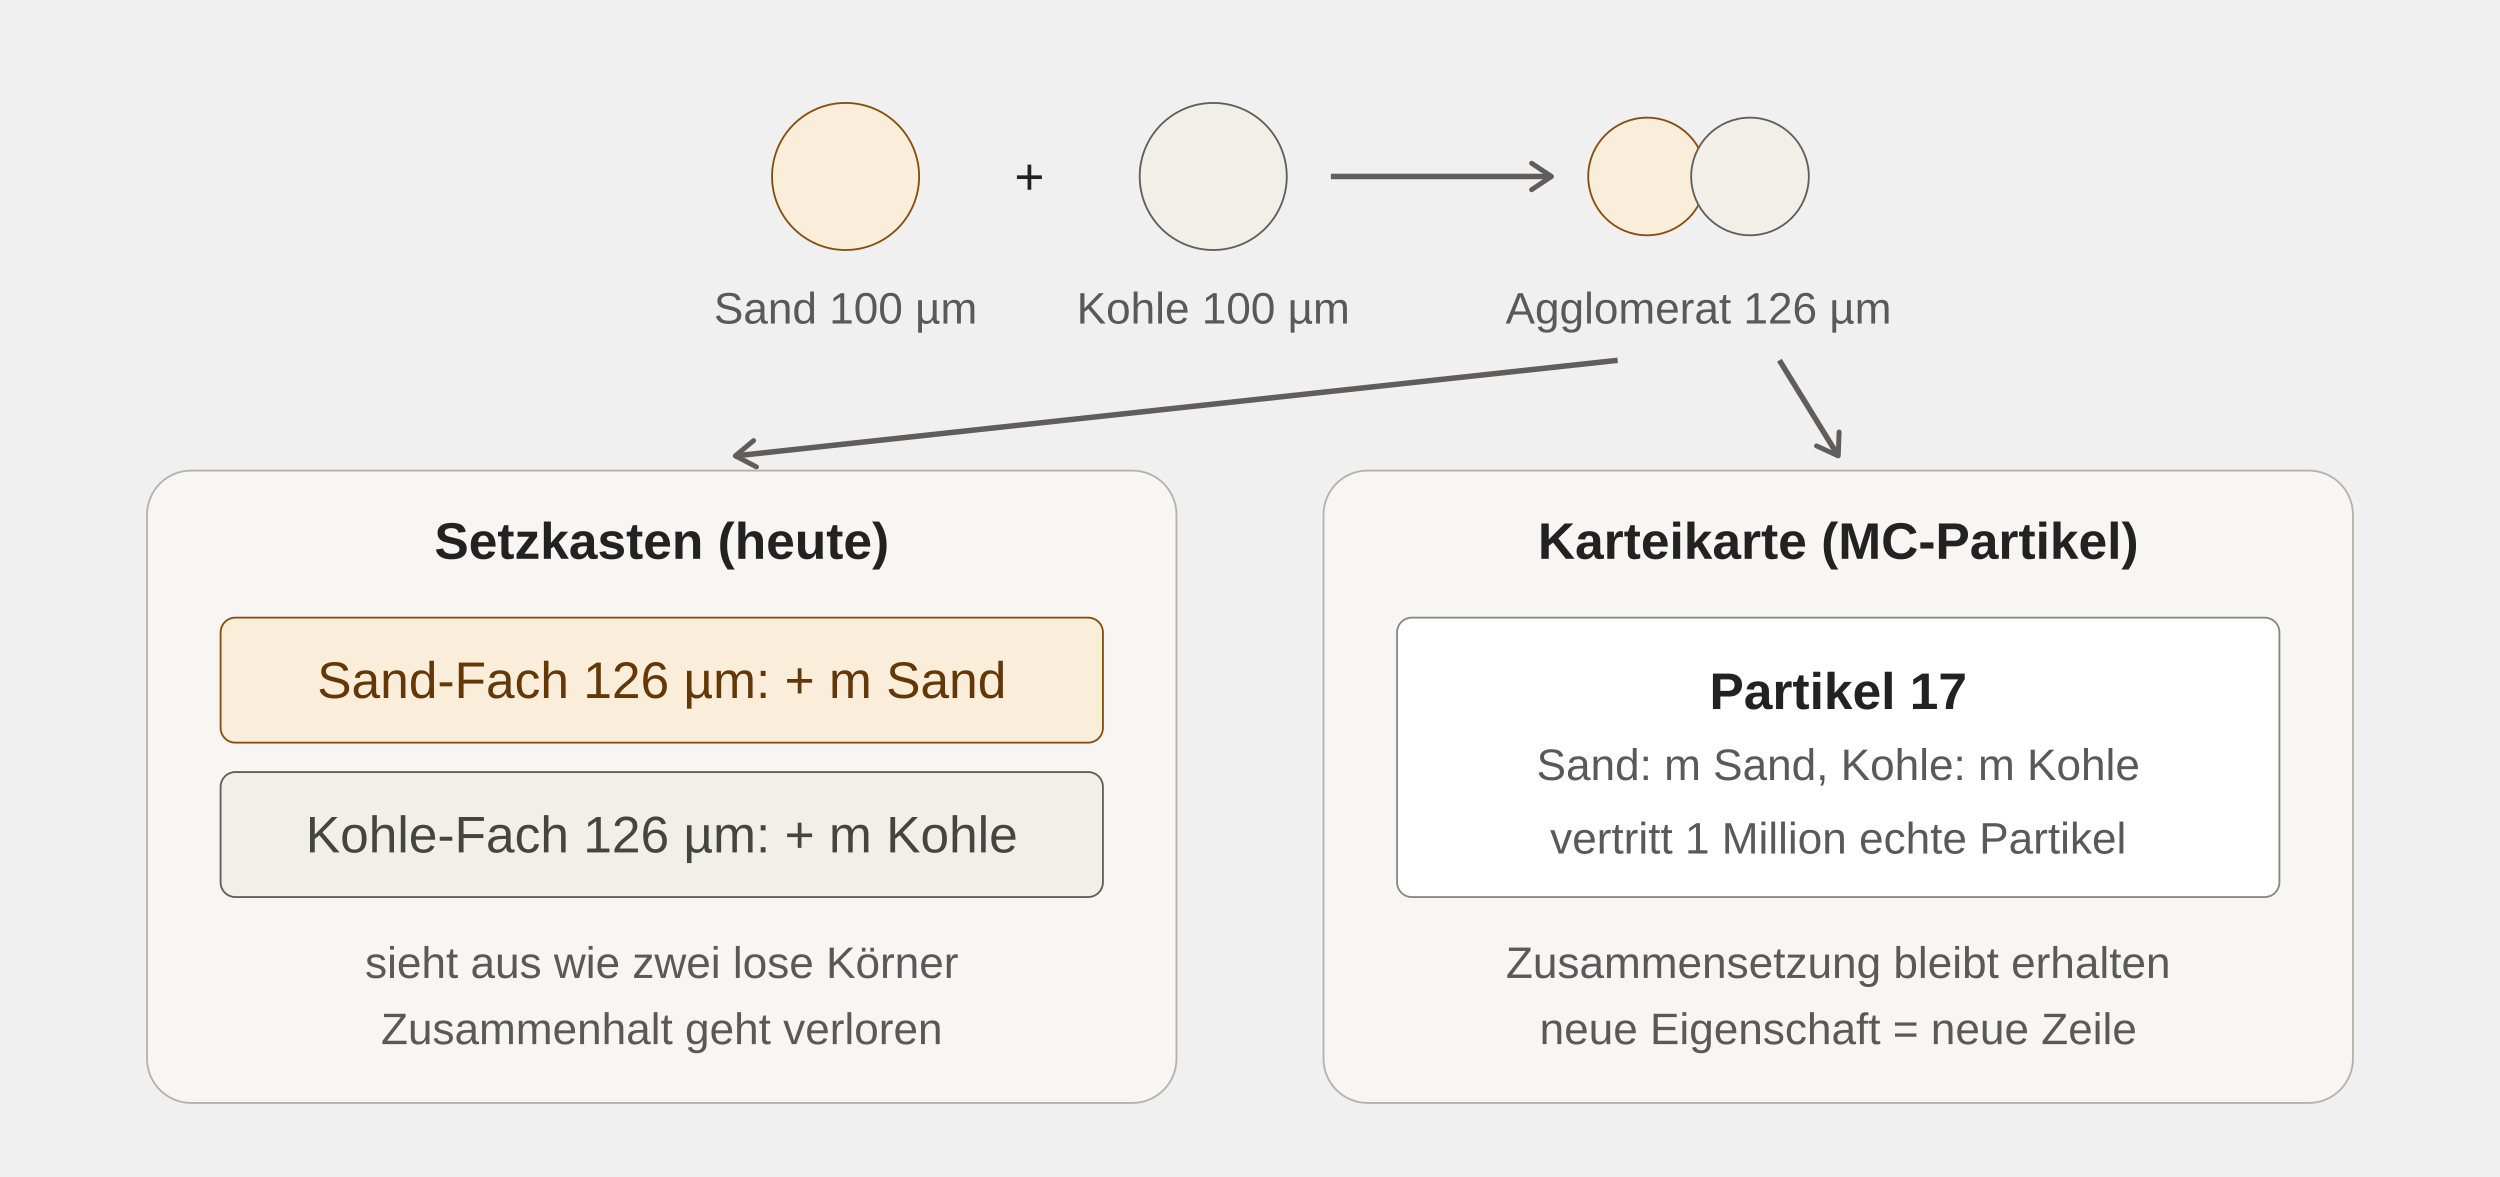
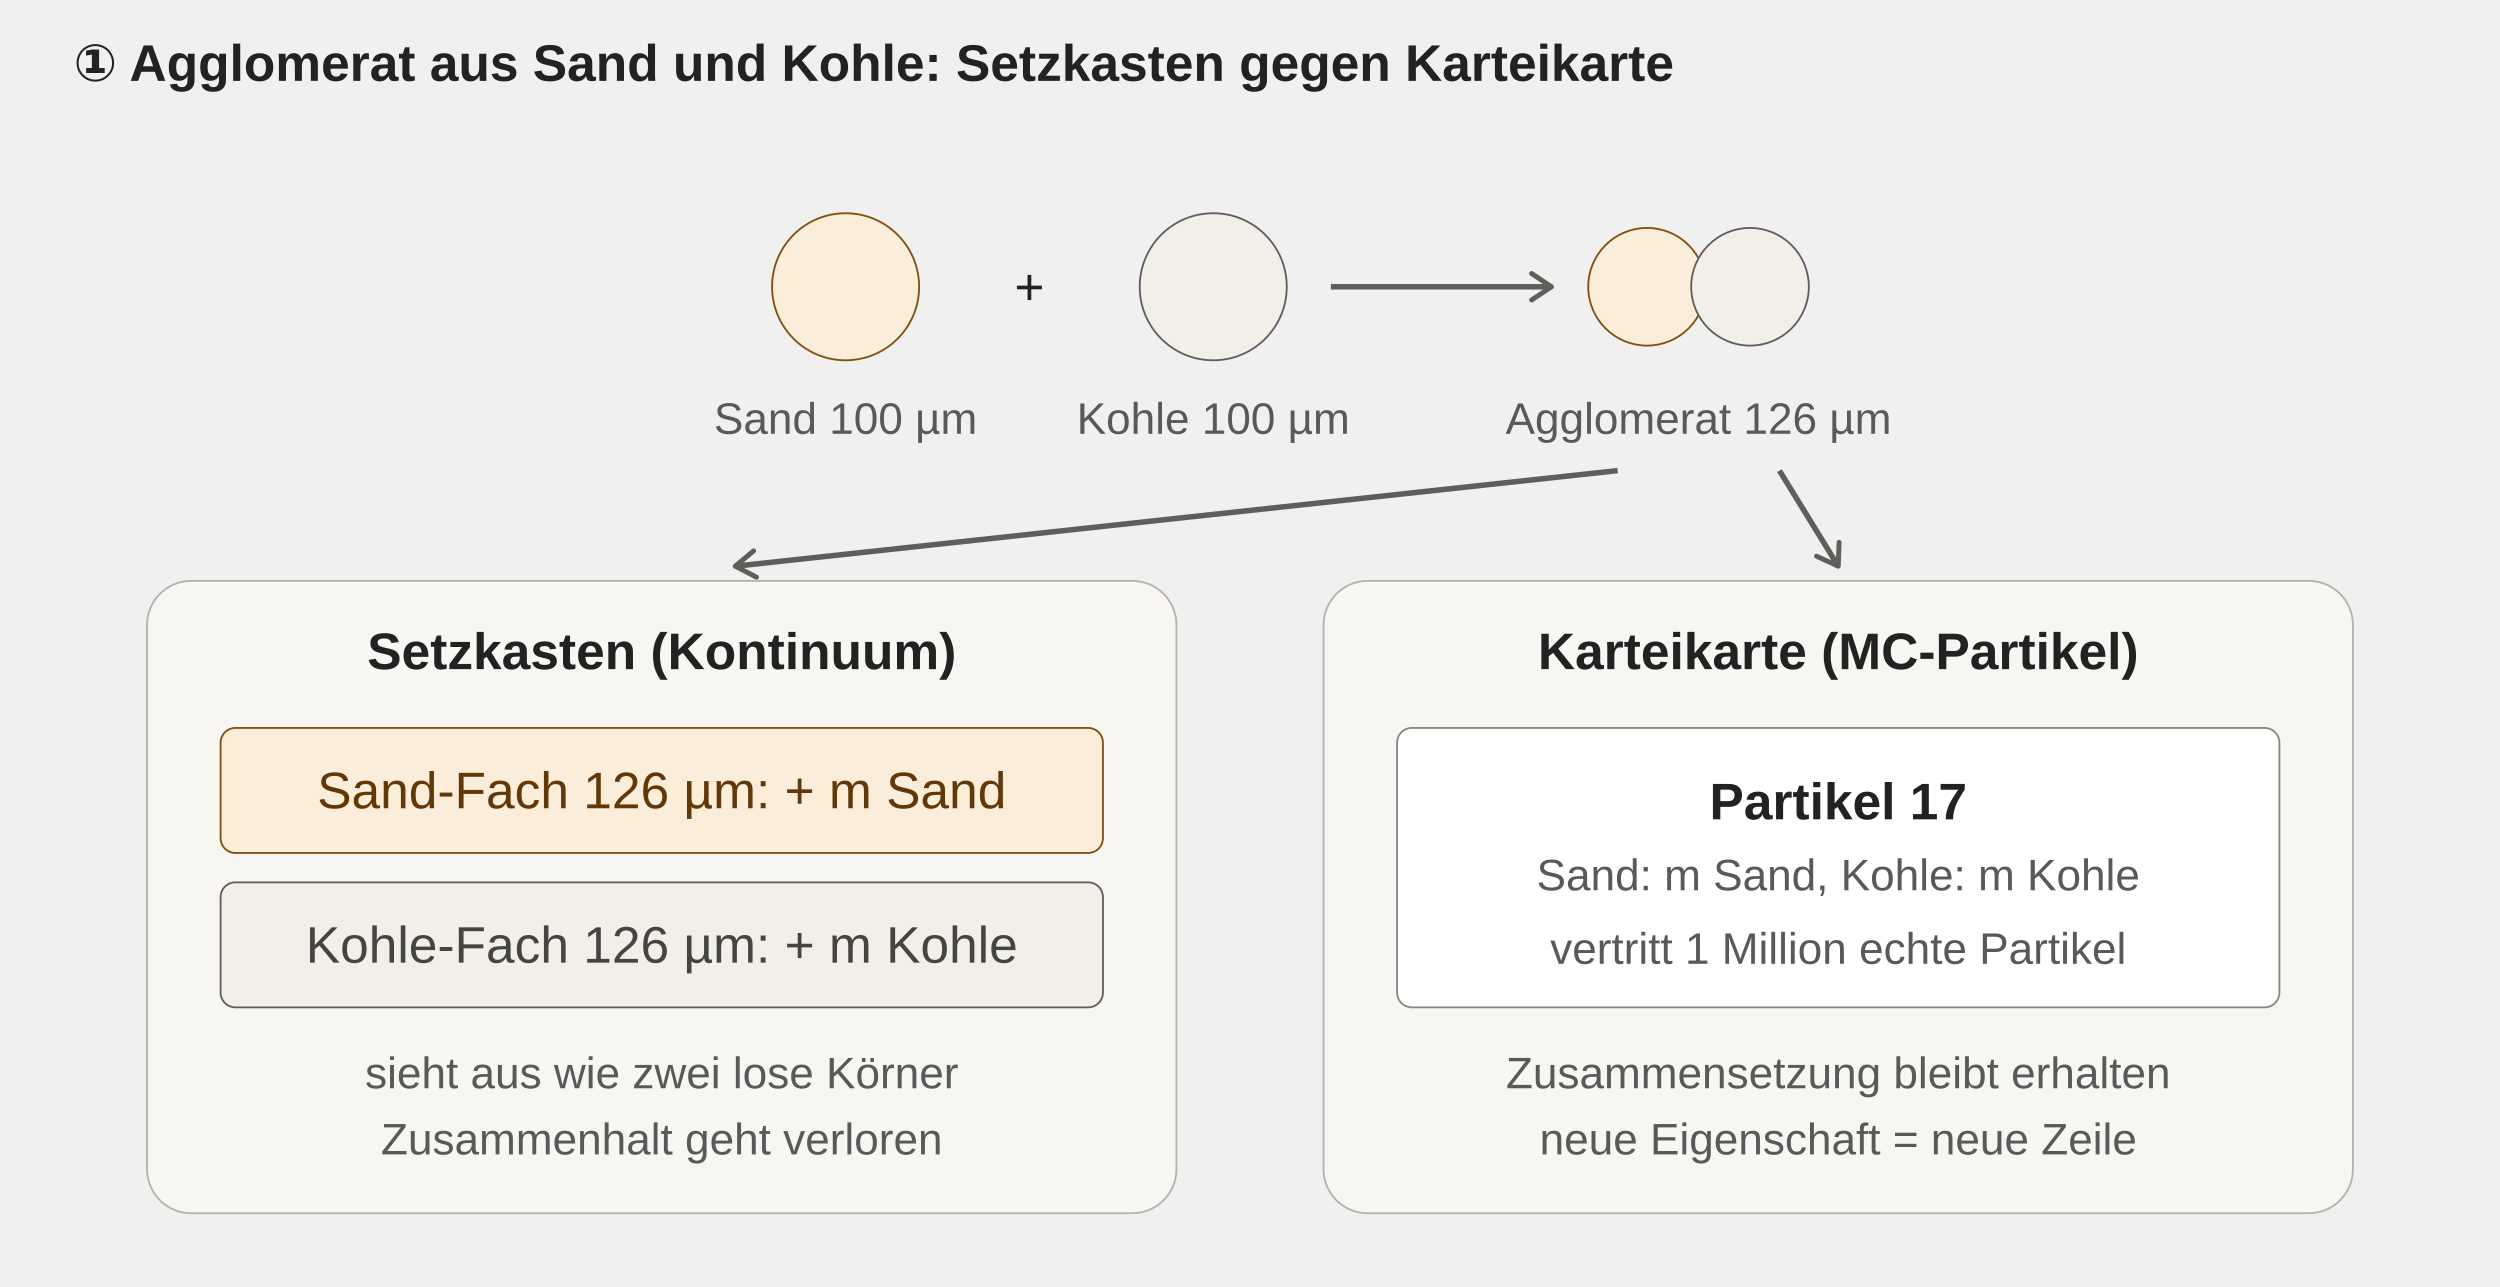
- <svg xmlns="http://www.w3.org/2000/svg" width="680" height="320" viewBox="0 0 680 320">
+ <svg xmlns="http://www.w3.org/2000/svg" width="680" height="350" viewBox="0 0 680 350">
  <style>
text { font-family: Calibri, Arial, sans-serif; }
.t { font-size: 14px; fill: #222222; }
.ts { font-size: 12px; fill: #595959; }
.th { font-size: 14px; font-weight: bold; fill: #222222; }
.c-amber rect, .c-amber circle, rect.c-amber, circle.c-amber { fill: #FAEEDA; stroke: #854F0B; }
.c-amber text { fill: #633806; }
.c-gray rect, .c-gray circle, rect.c-gray, circle.c-gray { fill: #F1EFE8; stroke: #5F5E5A; }
.c-gray text { fill: #444441; }
.box { fill: #F7F6F2; stroke: #B4B2A9; }
.arr { stroke: #5F5E5A; stroke-width: 1.5; fill: none; }
</style>
  <defs>
    <marker id="arrow" viewBox="0 0 10 10" refX="8" refY="5" markerWidth="6" markerHeight="6" orient="auto-start-reverse">
      <path d="M2 1L8 5L2 9" fill="none" stroke="#5F5E5A" stroke-width="1.5" stroke-linecap="round" stroke-linejoin="round" />
    </marker>
  </defs>
-   <circle class="c-amber" cx="230" cy="48" r="20" stroke-width="0.5" />
-   <text class="t" x="280" y="48" text-anchor="middle" dominant-baseline="central">+</text>
-   <circle class="c-gray" cx="330" cy="48" r="20" stroke-width="0.5" />
-   <line x1="362" y1="48" x2="422" y2="48" class="arr" marker-end="url(#arrow)" />
-   <circle class="c-amber" cx="448" cy="48" r="16" stroke-width="0.5" />
-   <circle class="c-gray" cx="476" cy="48" r="16" stroke-width="0.5" />
-   <text class="ts" x="230" y="88" text-anchor="middle">Sand 100 µm</text>
-   <text class="ts" x="330" y="88" text-anchor="middle">Kohle 100 µm</text>
-   <text class="ts" x="462" y="88" text-anchor="middle">Agglomerat 126 µm</text>
-   <line x1="440" y1="98" x2="200" y2="124" class="arr" marker-end="url(#arrow)" />
-   <line x1="484" y1="98" x2="500" y2="124" class="arr" marker-end="url(#arrow)" />
-   <rect class="box" x="40" y="128" width="280" height="172" rx="12" stroke-width="0.5" />
-   <text class="th" x="180" y="152" text-anchor="middle">Setzkasten (heute)</text>
-   <g class="c-amber">
-     <rect x="60" y="168" width="240" height="34" rx="4" stroke-width="0.5" />
-     <text class="t" x="180" y="185" text-anchor="middle" dominant-baseline="central">Sand-Fach 126 µm: + m Sand</text>
+   <text data-titel="1" x="20" y="22" style="font-family: Calibri, Arial, sans-serif; font-size: 14px; font-weight: bold; fill: #222222">① Agglomerat aus Sand und Kohle: Setzkasten gegen Karteikarte</text>
+   <g transform="translate(0,30)">
+     <circle class="c-amber" cx="230" cy="48" r="20" stroke-width="0.5" />
+     <text class="t" x="280" y="48" text-anchor="middle" dominant-baseline="central">+</text>
+     <circle class="c-gray" cx="330" cy="48" r="20" stroke-width="0.5" />
+     <line x1="362" y1="48" x2="422" y2="48" class="arr" marker-end="url(#arrow)" />
+     <circle class="c-amber" cx="448" cy="48" r="16" stroke-width="0.5" />
+     <circle class="c-gray" cx="476" cy="48" r="16" stroke-width="0.5" />
+     <text class="ts" x="230" y="88" text-anchor="middle">Sand 100 µm</text>
+     <text class="ts" x="330" y="88" text-anchor="middle">Kohle 100 µm</text>
+     <text class="ts" x="462" y="88" text-anchor="middle">Agglomerat 126 µm</text>
+     <line x1="440" y1="98" x2="200" y2="124" class="arr" marker-end="url(#arrow)" />
+     <line x1="484" y1="98" x2="500" y2="124" class="arr" marker-end="url(#arrow)" />
+     <rect class="box" x="40" y="128" width="280" height="172" rx="12" stroke-width="0.5" />
+     <text class="th" x="180" y="152" text-anchor="middle">Setzkasten (Kontinuum)</text>
+     <g class="c-amber">
+       <rect x="60" y="168" width="240" height="34" rx="4" stroke-width="0.5" />
+       <text class="t" x="180" y="185" text-anchor="middle" dominant-baseline="central">Sand-Fach 126 µm: + m Sand</text>
+     </g>
+     <g class="c-gray">
+       <rect x="60" y="210" width="240" height="34" rx="4" stroke-width="0.5" />
+       <text class="t" x="180" y="227" text-anchor="middle" dominant-baseline="central">Kohle-Fach 126 µm: + m Kohle</text>
+     </g>
+     <text class="ts" x="180" y="266" text-anchor="middle">sieht aus wie zwei lose Körner</text>
+     <text class="ts" x="180" y="284" text-anchor="middle">Zusammenhalt geht verloren</text>
+     <rect class="box" x="360" y="128" width="280" height="172" rx="12" stroke-width="0.5" />
+     <text class="th" x="500" y="152" text-anchor="middle">Karteikarte (MC-Partikel)</text>
+     <rect x="380" y="168" width="240" height="76" rx="4" fill="#FFFFFF" stroke="#888780" stroke-width="0.5" />
+     <text class="th" x="500" y="188" text-anchor="middle" dominant-baseline="central">Partikel 17</text>
+     <text class="ts" x="500" y="208" text-anchor="middle" dominant-baseline="central">Sand: m Sand, Kohle: m Kohle</text>
+     <text class="ts" x="500" y="228" text-anchor="middle" dominant-baseline="central">vertritt 1 Million echte Partikel</text>
+     <text class="ts" x="500" y="266" text-anchor="middle">Zusammensetzung bleibt erhalten</text>
+     <text class="ts" x="500" y="284" text-anchor="middle">neue Eigenschaft = neue Zeile</text>
  </g>
-   <g class="c-gray">
-     <rect x="60" y="210" width="240" height="34" rx="4" stroke-width="0.5" />
-     <text class="t" x="180" y="227" text-anchor="middle" dominant-baseline="central">Kohle-Fach 126 µm: + m Kohle</text>
-   </g>
-   <text class="ts" x="180" y="266" text-anchor="middle">sieht aus wie zwei lose Körner</text>
-   <text class="ts" x="180" y="284" text-anchor="middle">Zusammenhalt geht verloren</text>
-   <rect class="box" x="360" y="128" width="280" height="172" rx="12" stroke-width="0.5" />
-   <text class="th" x="500" y="152" text-anchor="middle">Karteikarte (MC-Partikel)</text>
-   <rect x="380" y="168" width="240" height="76" rx="4" fill="#FFFFFF" stroke="#888780" stroke-width="0.5" />
-   <text class="th" x="500" y="188" text-anchor="middle" dominant-baseline="central">Partikel 17</text>
-   <text class="ts" x="500" y="208" text-anchor="middle" dominant-baseline="central">Sand: m Sand, Kohle: m Kohle</text>
-   <text class="ts" x="500" y="228" text-anchor="middle" dominant-baseline="central">vertritt 1 Million echte Partikel</text>
-   <text class="ts" x="500" y="266" text-anchor="middle">Zusammensetzung bleibt erhalten</text>
-   <text class="ts" x="500" y="284" text-anchor="middle">neue Eigenschaft = neue Zeile</text>
</svg>
